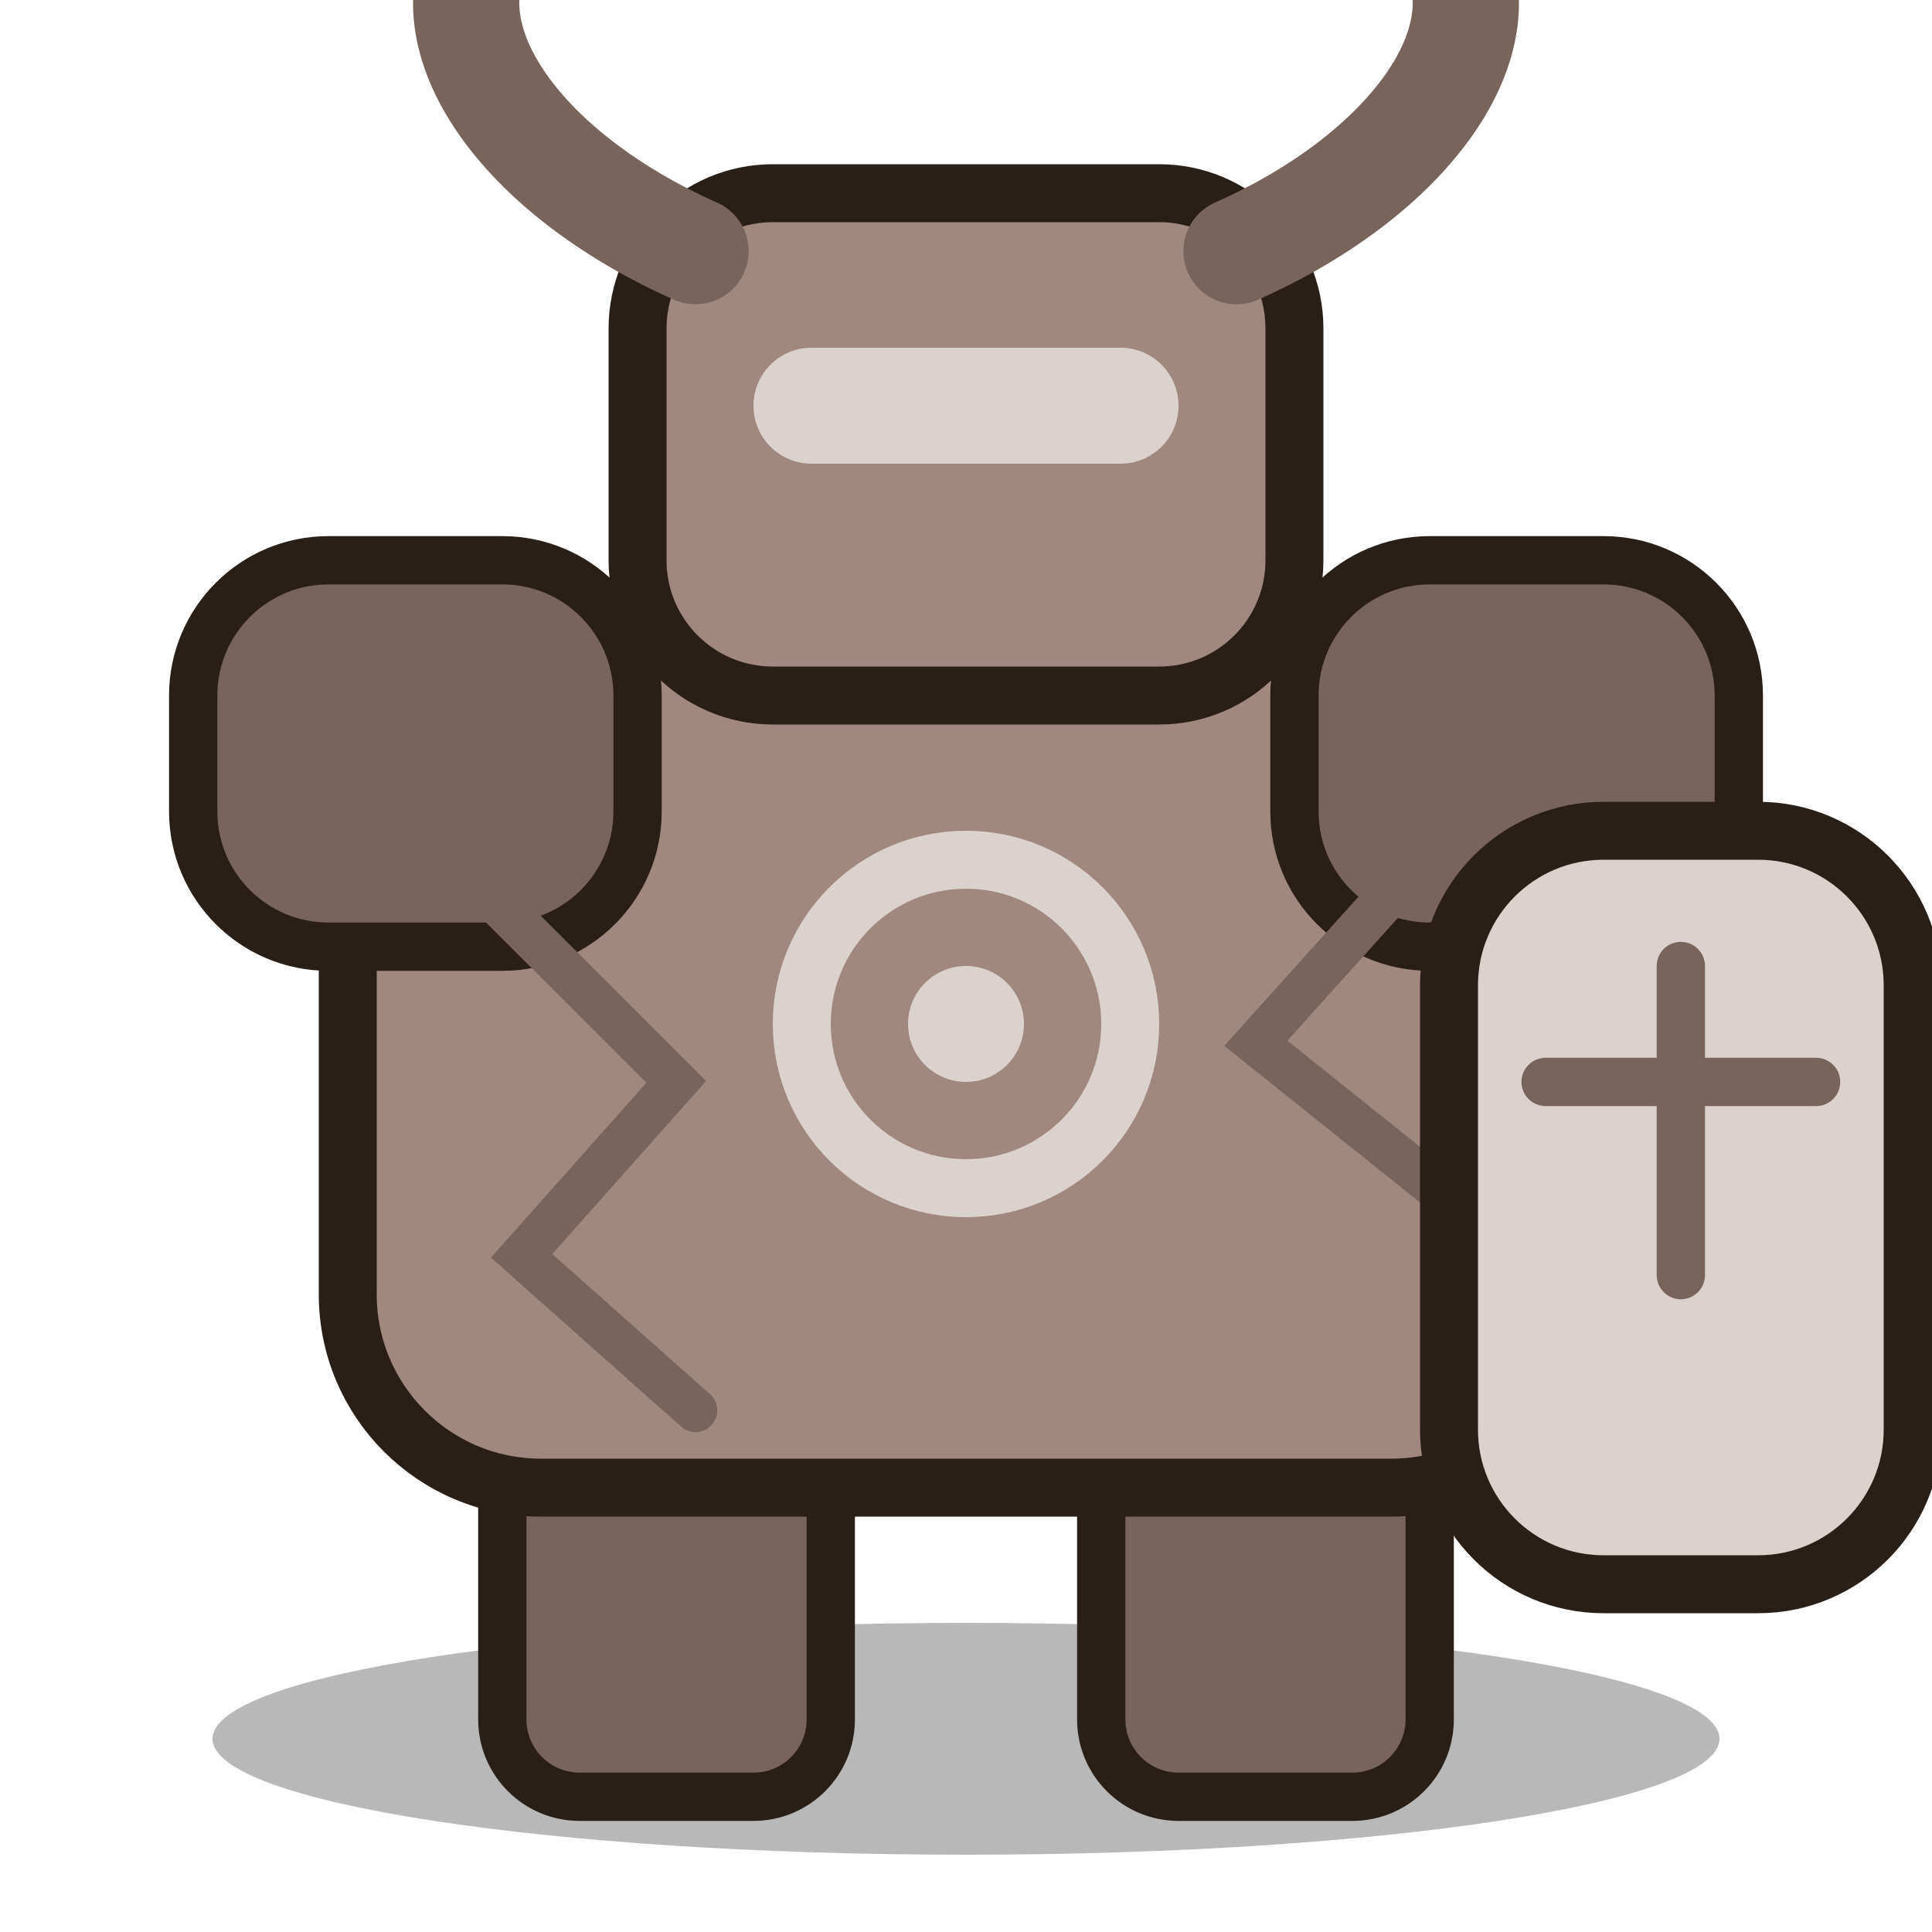
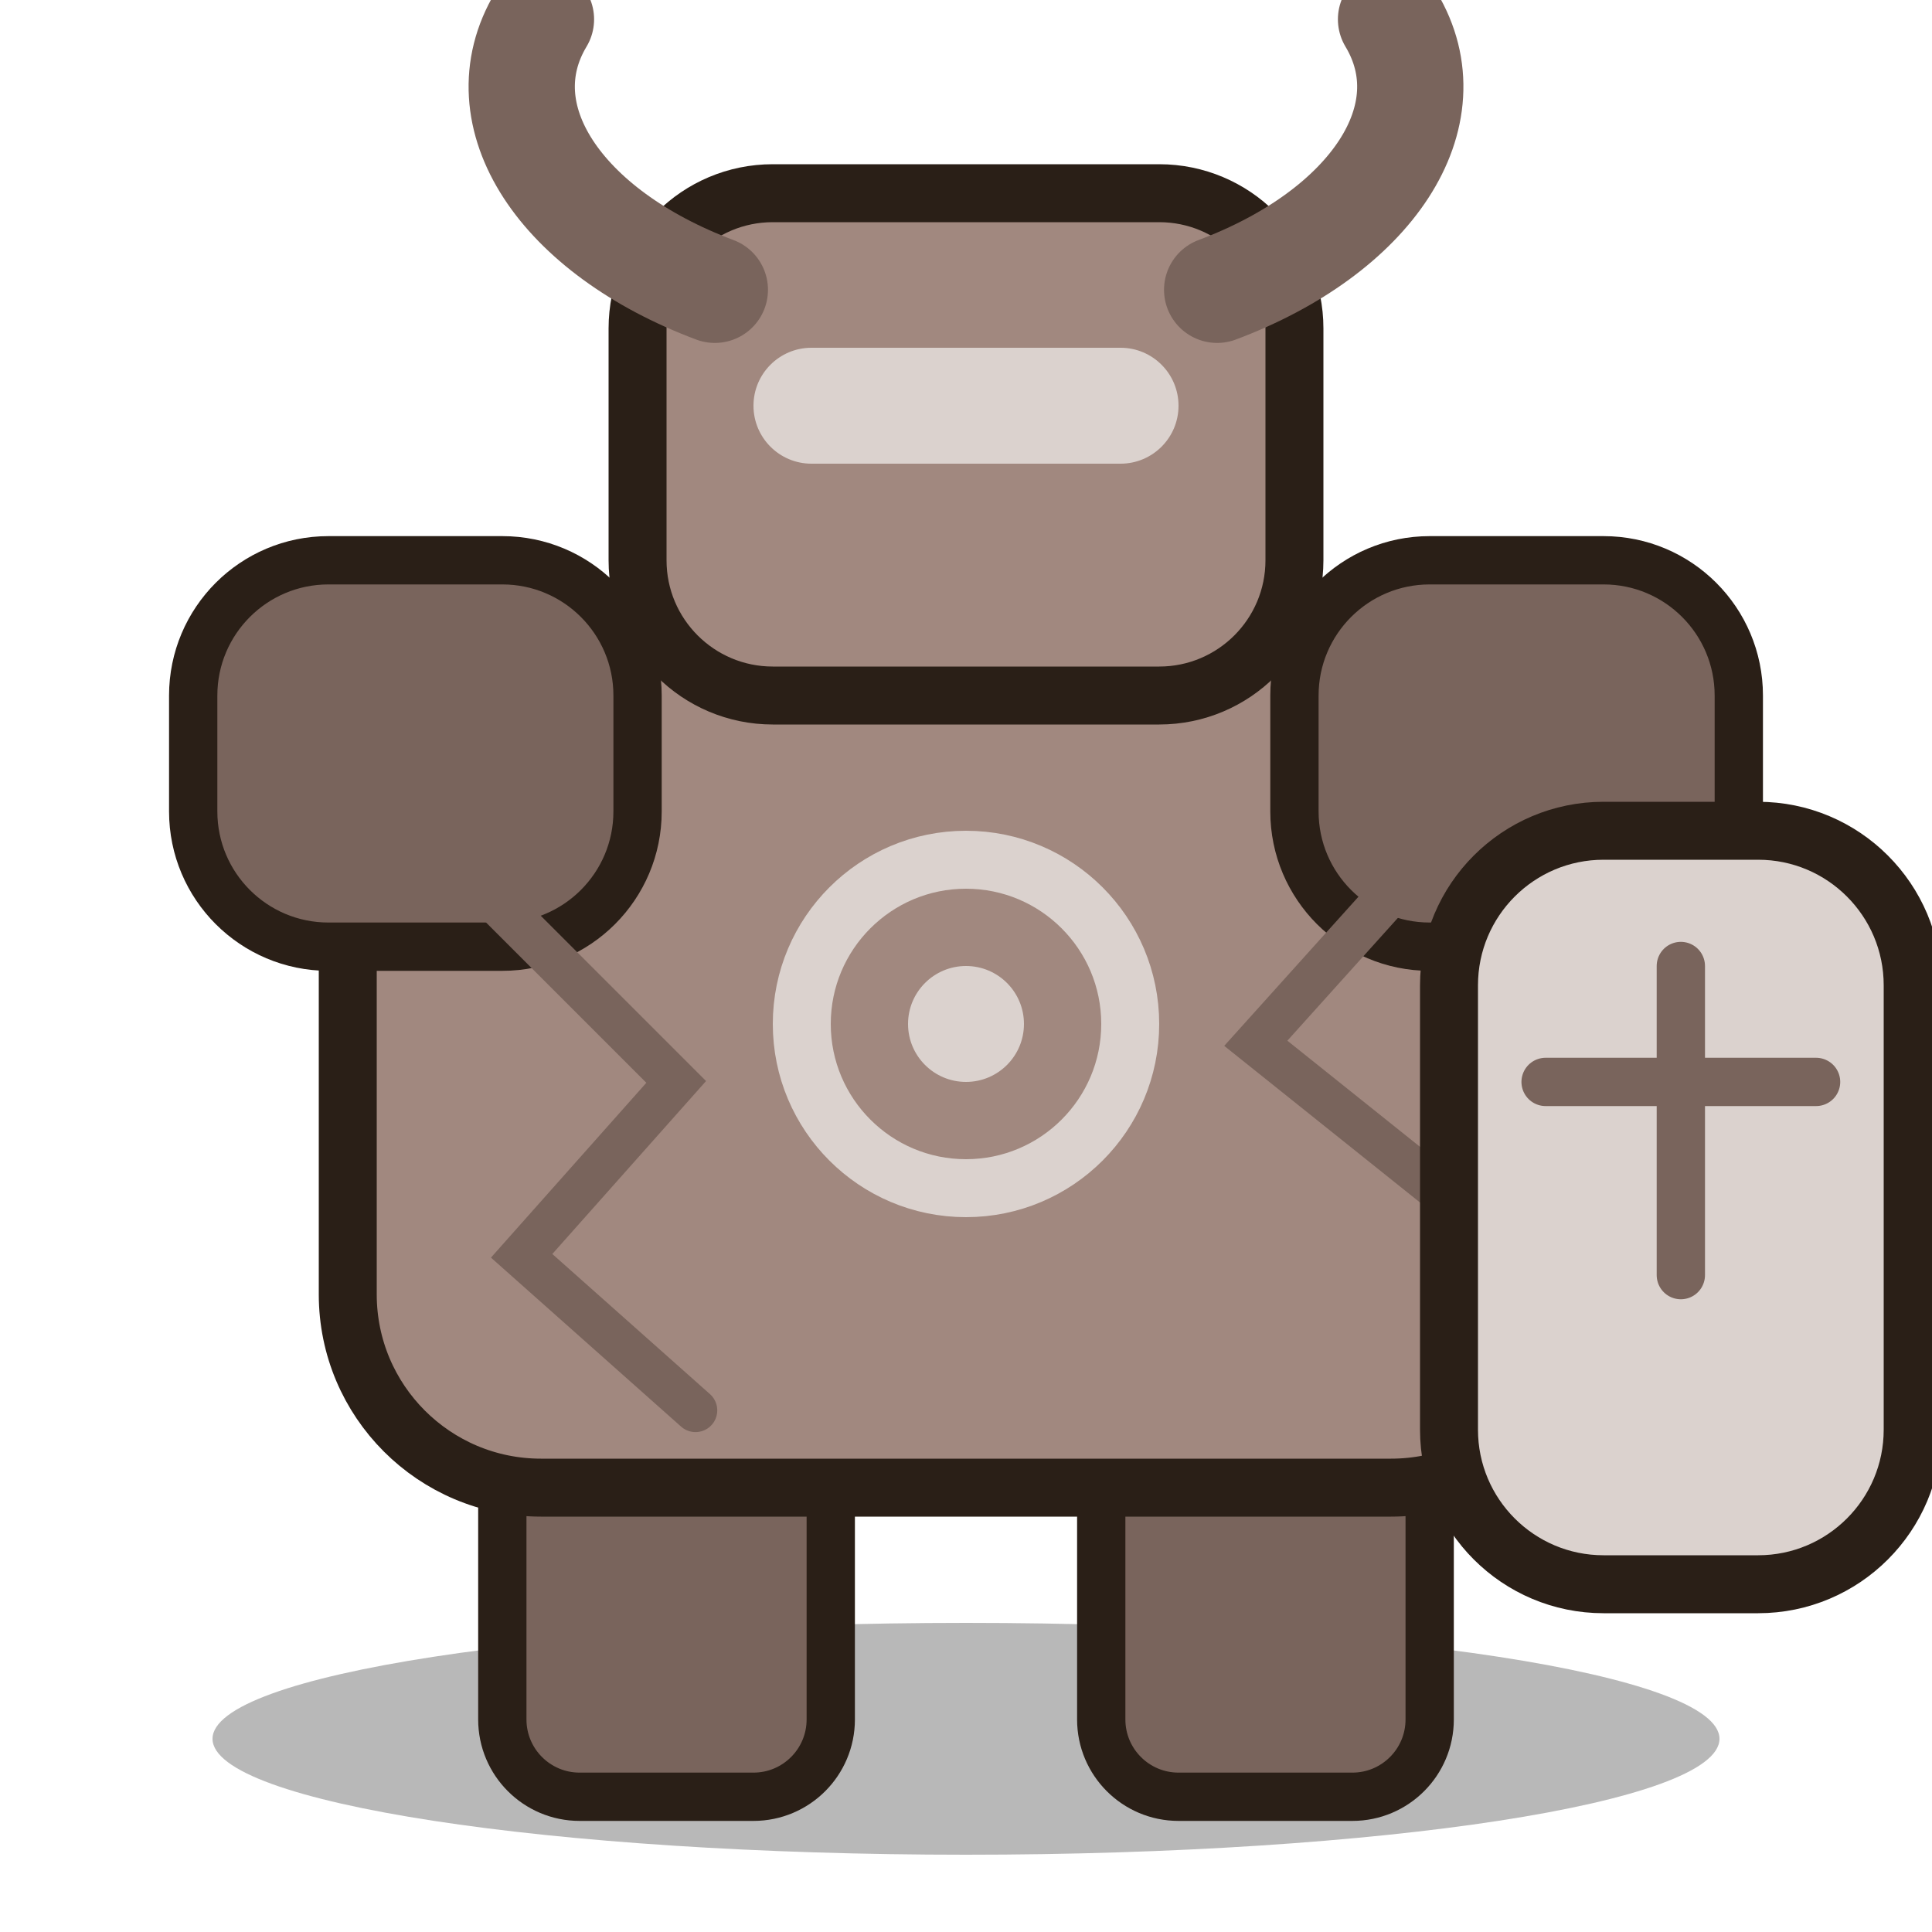
<svg xmlns="http://www.w3.org/2000/svg" width="200" height="200" viewBox="0 0 200 200">
  <ellipse cx="100.0" cy="180.0" rx="78.0" ry="12.0" fill="#000000" fill-opacity="0.28" />
  <rect x="52" y="146" width="34" height="40" rx="8" fill="#79645C" stroke="#2A1F17" stroke-width="5" />
  <rect x="114" y="146" width="34" height="40" rx="8" fill="#79645C" stroke="#2A1F17" stroke-width="5" />
  <rect x="36" y="66" width="128" height="88" rx="20" fill="#A1887F" stroke="#2A1F17" stroke-width="6.0" />
  <rect x="20" y="58" width="46" height="40" rx="14" fill="#79645C" stroke="#2A1F17" stroke-width="5" />
  <rect x="134" y="58" width="46" height="40" rx="14" fill="#79645C" stroke="#2A1F17" stroke-width="5" />
  <rect x="66" y="20" width="68" height="52" rx="14" fill="#A1887F" stroke="#2A1F17" stroke-width="6.0" />
-   <path d="M72 26 C54 18 44 4 50 -6" fill="none" stroke="#79645C" stroke-width="11" stroke-linecap="round" />
-   <path d="M128 26 C146 18 156 4 150 -6" fill="none" stroke="#79645C" stroke-width="11" stroke-linecap="round" />
+   <path d="M74 30 C58 24 50 12 56 2" fill="none" stroke="#79645C" stroke-width="11" stroke-linecap="round" />
+   <path d="M126 30 C142 24 150 12 144 2" fill="none" stroke="#79645C" stroke-width="11" stroke-linecap="round" />
  <rect x="78" y="36" width="44" height="12" rx="6" fill="#DBD2CE" />
  <path d="M50 92 L70 112 L54 130 L72 146" fill="none" stroke="#79645C" stroke-width="4.5" stroke-linecap="round" />
  <path d="M148 88 L130 108 L150 124" fill="none" stroke="#79645C" stroke-width="4.5" stroke-linecap="round" />
  <circle cx="100" cy="106" r="17" fill="none" stroke="#DBD2CE" stroke-width="6" />
  <circle cx="100" cy="106" r="6" fill="#DBD2CE" />
  <rect x="150" y="86" width="48" height="78" rx="16" fill="#DBD2CE" stroke="#2A1F17" stroke-width="6.0" />
  <path d="M174 100 L174 132 M160 112 L188 112" stroke="#79645C" stroke-width="5" stroke-linecap="round" />
</svg>
